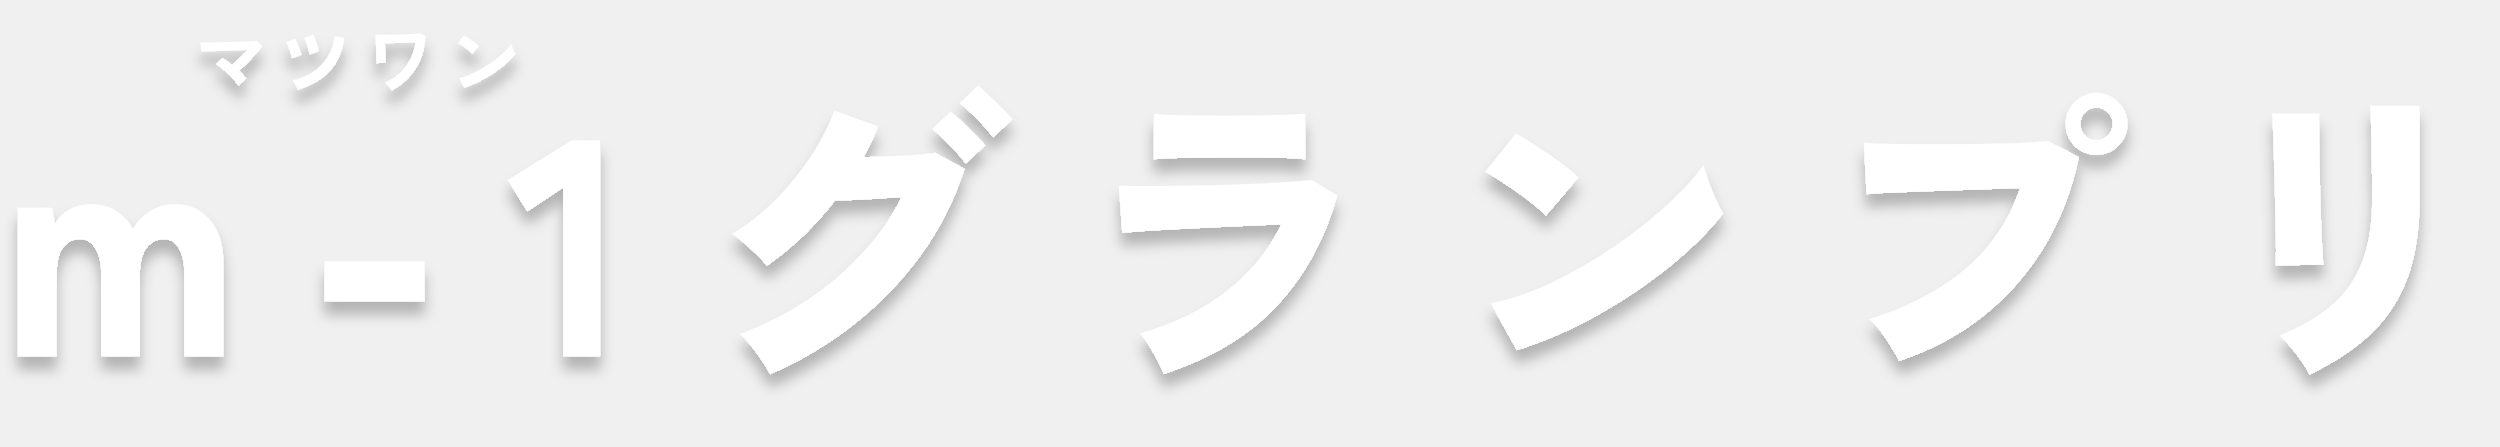
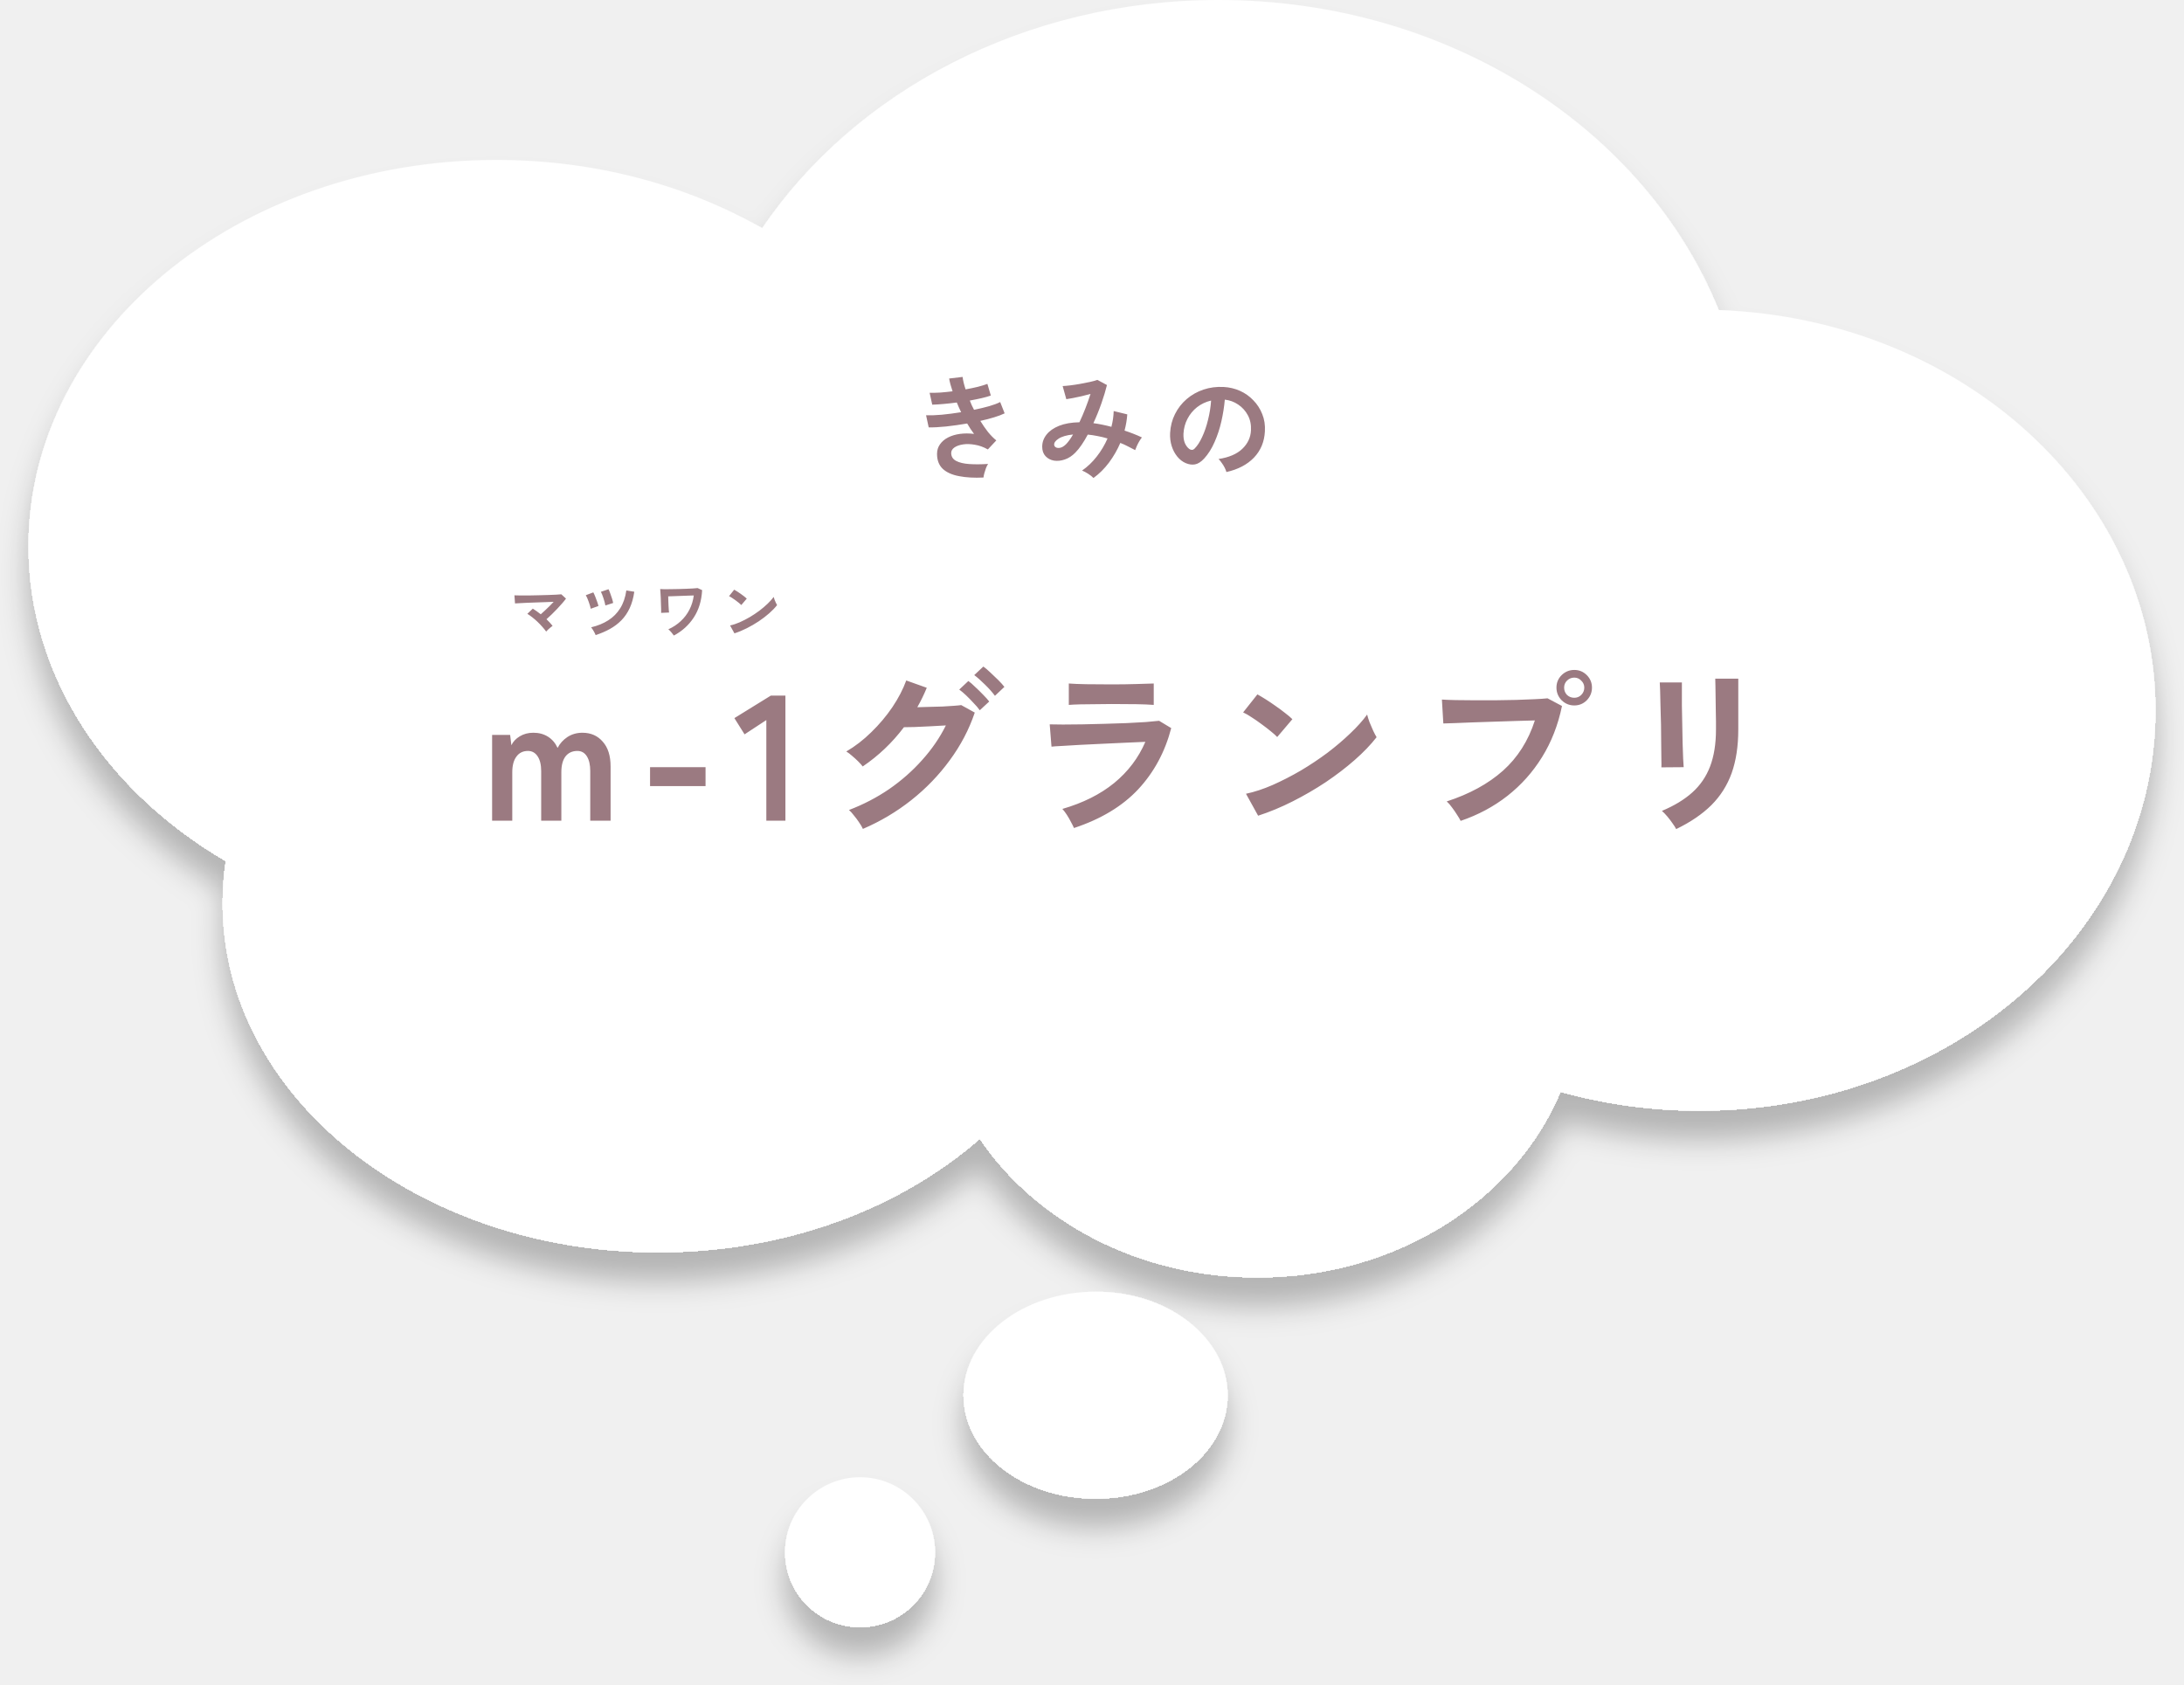
- <svg xmlns="http://www.w3.org/2000/svg" width="779" height="139" viewBox="0 0 779 139" fill="none">
-   <g filter="url(#filter0_d_532_193)">
-     <path d="M5.571 111V64.728H16.323L17.09 69.912C17.986 68.056 19.427 66.552 21.41 65.4C23.459 64.184 25.826 63.576 28.515 63.576C31.395 63.576 33.922 64.28 36.099 65.688C38.339 67.032 40.099 68.92 41.379 71.352C42.658 69.112 44.45 67.256 46.755 65.784C49.059 64.312 51.618 63.576 54.434 63.576C58.914 63.576 62.562 65.208 65.379 68.472C68.195 71.672 69.603 76.12 69.603 81.816V111H57.41V84.792C57.41 81.784 56.867 79.32 55.779 77.4C54.691 75.48 53.187 74.52 51.267 74.52C48.834 74.52 46.947 75.448 45.602 77.304C44.258 79.096 43.587 81.816 43.587 85.464V111H31.491V84.792C31.491 81.784 30.915 79.32 29.762 77.4C28.61 75.48 27.075 74.52 25.154 74.52C20.163 74.52 17.666 78.168 17.666 85.464V111H5.571ZM101.11 93.816V81.432H132.31V93.816H101.11ZM175.54 111V58.392L164.308 65.88L158.26 56.088L178.228 43.704H186.964V111H175.54ZM239.957 116.568C239.317 115.288 238.453 113.848 237.365 112.248C236.341 110.712 235.221 109.208 234.005 107.736C232.789 106.264 231.637 105.048 230.549 104.088C238.101 101.272 245.077 97.752 251.478 93.528C257.941 89.24 263.67 84.376 268.662 78.936C273.718 73.496 277.846 67.64 281.046 61.368C278.422 61.56 275.734 61.752 272.981 61.944C270.293 62.072 267.829 62.2 265.589 62.328C263.349 62.392 261.557 62.424 260.214 62.424C257.141 66.392 253.813 70.104 250.229 73.56C246.646 76.952 242.901 80.024 238.997 82.776C238.229 81.816 237.205 80.728 235.925 79.512C234.709 78.232 233.397 77.016 231.989 75.864C230.645 74.648 229.333 73.656 228.053 72.888C232.725 70.2 237.141 66.776 241.301 62.616C245.525 58.392 249.269 53.848 252.533 48.984C255.797 44.056 258.293 39.224 260.021 34.488L273.654 39.384C273.014 40.984 272.31 42.616 271.542 44.28C270.774 45.88 269.942 47.448 269.045 48.984C271.734 48.92 274.518 48.824 277.397 48.696C280.278 48.568 282.966 48.408 285.462 48.216C288.022 48.024 290.006 47.832 291.414 47.64L300.534 52.632C297.526 62.104 293.077 70.936 287.189 79.128C281.301 87.256 274.325 94.52 266.261 100.92C258.261 107.256 249.493 112.472 239.957 116.568ZM300.917 50.904C299.51 49.048 297.814 47.128 295.83 45.144C293.846 43.096 292.054 41.464 290.454 40.248L296.214 34.776C297.11 35.48 298.23 36.472 299.573 37.752C300.982 39.032 302.358 40.376 303.702 41.784C305.11 43.128 306.198 44.312 306.966 45.336L300.917 50.904ZM309.462 42.744C308.054 40.888 306.358 38.968 304.374 36.984C302.39 35 300.598 33.4 298.998 32.184L304.758 26.616C305.654 27.32 306.774 28.344 308.118 29.688C309.526 30.968 310.902 32.312 312.246 33.72C313.653 35.064 314.742 36.216 315.51 37.176L309.462 42.744ZM362.742 116.472C362.23 115.32 361.558 113.976 360.726 112.44C359.958 110.904 359.094 109.368 358.134 107.832C357.174 106.296 356.182 104.984 355.158 103.896C365.782 100.888 374.774 96.504 382.134 90.744C389.558 84.984 395.286 78.04 399.318 69.912C395.862 70.04 392.086 70.2 387.99 70.392C383.894 70.584 379.766 70.776 375.606 70.968C371.51 71.16 367.638 71.352 363.99 71.544C360.406 71.736 357.334 71.928 354.774 72.12C352.214 72.312 350.518 72.472 349.686 72.6L348.63 57.816C350.486 57.88 352.918 57.944 355.926 58.008C358.998 58.008 362.422 57.976 366.198 57.912C370.038 57.848 374.006 57.784 378.102 57.72C382.198 57.592 386.166 57.464 390.006 57.336C393.91 57.144 397.494 56.952 400.758 56.76C404.022 56.568 406.678 56.344 408.726 56.088L416.694 60.888C412.982 74.2 406.806 85.56 398.166 94.968C389.526 104.376 377.718 111.544 362.742 116.472ZM359.574 49.656V35.448C361.494 35.704 364.47 35.864 368.502 35.928C372.534 35.992 377.558 36.024 383.574 36.024C389.398 36.024 394.294 35.96 398.262 35.832C402.294 35.704 405.11 35.576 406.71 35.448V49.656C405.046 49.4 402.326 49.24 398.55 49.176C394.838 49.112 389.846 49.08 383.574 49.08C380.246 49.08 376.95 49.112 373.686 49.176C370.422 49.176 367.51 49.208 364.95 49.272C362.454 49.336 360.662 49.464 359.574 49.656ZM472.661 109.08L464.501 94.488C469.045 93.656 473.877 92.184 478.997 90.072C484.117 87.896 489.237 85.304 494.357 82.296C499.541 79.224 504.469 75.928 509.141 72.408C513.877 68.824 518.101 65.24 521.813 61.656C525.589 58.072 528.597 54.648 530.837 51.384C531.157 52.792 531.669 54.488 532.373 56.472C533.077 58.392 533.845 60.28 534.677 62.136C535.509 63.928 536.245 65.4 536.885 66.552C533.685 70.648 529.717 74.808 524.981 79.032C520.309 83.192 515.125 87.192 509.429 91.032C503.733 94.872 497.749 98.36 491.477 101.496C485.269 104.568 478.997 107.096 472.661 109.08ZM481.685 67.128C480.789 66.168 479.573 65.08 478.037 63.864C476.501 62.584 474.805 61.304 472.949 60.024C471.093 58.68 469.269 57.432 467.477 56.28C465.685 55.128 464.117 54.232 462.773 53.592L472.373 41.592C474.229 42.616 476.373 43.928 478.805 45.528C481.301 47.128 483.733 48.792 486.101 50.52C488.469 52.248 490.389 53.848 491.861 55.32L481.685 67.128ZM591.702 112.44C591.19 111.288 590.422 109.912 589.398 108.312C588.438 106.648 587.35 105.016 586.134 103.416C584.918 101.816 583.702 100.504 582.486 99.48C594.518 95.64 604.438 90.456 612.246 83.928C620.118 77.336 625.878 68.888 629.526 58.584C626.39 58.648 622.902 58.776 619.062 58.968C615.286 59.096 611.446 59.224 607.542 59.352C603.638 59.48 599.926 59.608 596.406 59.736C592.886 59.864 589.814 59.992 587.19 60.12C584.63 60.248 582.774 60.376 581.622 60.504L580.758 44.472C583.254 44.664 586.422 44.792 590.262 44.856C594.166 44.92 598.358 44.952 602.838 44.952C607.382 44.952 611.894 44.92 616.374 44.856C620.918 44.792 625.078 44.696 628.854 44.568C632.694 44.376 635.798 44.152 638.166 43.896L647.766 48.984C645.59 59.416 641.91 68.856 636.726 77.304C631.542 85.688 625.142 92.856 617.526 98.808C609.91 104.76 601.302 109.304 591.702 112.44ZM653.238 48.216C650.614 48.216 648.342 47.288 646.422 45.432C644.566 43.512 643.638 41.24 643.638 38.616C643.638 35.928 644.566 33.656 646.422 31.8C648.342 29.88 650.614 28.92 653.238 28.92C655.926 28.92 658.198 29.88 660.054 31.8C661.974 33.656 662.934 35.928 662.934 38.616C662.934 41.24 661.974 43.512 660.054 45.432C658.198 47.288 655.926 48.216 653.238 48.216ZM653.238 43.608C654.646 43.608 655.83 43.128 656.79 42.168C657.814 41.208 658.326 40.024 658.326 38.616C658.326 37.208 657.814 36.024 656.79 35.064C655.83 34.04 654.646 33.528 653.238 33.528C651.83 33.528 650.646 34.04 649.686 35.064C648.726 36.024 648.246 37.208 648.246 38.616C648.246 40.024 648.726 41.208 649.686 42.168C650.646 43.128 651.83 43.608 653.238 43.608ZM719.67 116.664C719.094 115.512 718.293 114.2 717.269 112.728C716.245 111.256 715.125 109.784 713.91 108.312C712.693 106.84 711.477 105.592 710.261 104.568C716.853 101.88 722.261 98.744 726.485 95.16C730.774 91.512 733.942 87.032 735.99 81.72C738.102 76.408 739.158 69.944 739.158 62.328V57.048C739.158 55.192 739.126 53.112 739.062 50.808C739.062 48.504 739.03 46.2 738.965 43.896C738.901 41.528 738.837 39.384 738.774 37.464C738.71 35.544 738.614 34.04 738.485 32.952H753.941V62.328C753.941 71.544 752.726 79.512 750.294 86.232C747.862 92.952 744.118 98.776 739.062 103.704C734.005 108.568 727.541 112.888 719.67 116.664ZM709.109 82.68C709.173 81.912 709.205 80.344 709.205 77.976C709.205 75.608 709.173 72.76 709.109 69.432C709.045 66.104 708.95 62.648 708.821 59.064C708.757 55.416 708.661 51.928 708.533 48.6C708.469 45.272 708.373 42.424 708.245 40.056C708.117 37.624 708.021 36.056 707.957 35.352H722.742C722.677 36.248 722.645 37.88 722.645 40.248C722.645 42.616 722.677 45.4 722.742 48.6C722.806 51.736 722.869 55.064 722.933 58.584C723.061 62.04 723.157 65.4 723.222 68.664C723.35 71.864 723.477 74.712 723.605 77.208C723.733 79.64 723.861 81.4 723.989 82.488L709.109 82.68Z" fill="white" />
+ <svg xmlns="http://www.w3.org/2000/svg" width="306" height="236" viewBox="0 0 306 236" fill="none">
+   <g filter="url(#filter0_d_686_1053)">
+     <path d="M302 99.515C302 69.31 274.84 44.679 240.806 43.446C230.571 18.129 203.064 0 170.737 0C143.54 0 119.755 12.833 106.797 31.982C96.22 25.948 83.39 22.413 69.56 22.413C33.353 22.413 4 46.637 4 76.518C4 94.74 14.915 110.857 31.644 120.661C31.349 122.611 31.197 124.597 31.197 126.61C31.197 153.603 58.512 175.485 92.207 175.485C110.058 175.485 126.119 169.343 137.276 159.553C145.163 171.198 159.632 179 176.174 179C195.67 179 212.284 168.164 218.643 152.975C224.785 154.702 231.332 155.634 238.126 155.634C273.403 155.634 302 130.509 302 99.515Z" fill="white" />
+     <path d="M120.5 228C126.299 228 131 223.299 131 217.5C131 211.701 126.299 207 120.5 207C114.701 207 110 211.701 110 217.5C110 223.299 114.701 228 120.5 228Z" fill="white" />
+     <path d="M153.5 210C163.717 210 172 203.508 172 195.5C172 187.492 163.717 181 153.5 181C143.283 181 135 187.492 135 195.5C135 203.508 143.283 210 153.5 210Z" fill="white" />
  </g>
-   <g filter="url(#filter1_d_532_193)">
-     <path d="M74.348 26.656C73.948 26.096 73.468 25.504 72.908 24.88C72.348 24.24 71.748 23.616 71.108 23.008C70.468 22.4 69.82 21.84 69.164 21.328C68.508 20.816 67.892 20.384 67.316 20.032L69.356 18.088C69.82 18.376 70.308 18.704 70.82 19.072C71.332 19.424 71.836 19.8 72.332 20.2C72.812 19.784 73.332 19.312 73.892 18.784C74.468 18.256 75.036 17.712 75.596 17.152C76.156 16.592 76.676 16.056 77.156 15.544C76.244 15.576 75.22 15.616 74.084 15.664C72.964 15.696 71.812 15.736 70.628 15.784C69.46 15.816 68.34 15.856 67.268 15.904C66.212 15.952 65.276 16 64.46 16.048C63.66 16.08 63.076 16.112 62.708 16.144L62.492 13.12C63.036 13.152 63.772 13.168 64.7 13.168C65.644 13.168 66.692 13.168 67.844 13.168C69.012 13.152 70.204 13.128 71.42 13.096C72.652 13.064 73.828 13.032 74.948 13C76.084 12.968 77.092 12.928 77.972 12.88C78.868 12.832 79.548 12.784 80.012 12.736L81.764 14.344C81.38 14.872 80.9 15.464 80.324 16.12C79.764 16.776 79.148 17.456 78.476 18.16C77.82 18.864 77.14 19.552 76.436 20.224C75.748 20.896 75.092 21.504 74.468 22.048C74.9 22.464 75.308 22.88 75.692 23.296C76.092 23.712 76.444 24.12 76.748 24.52C76.54 24.664 76.284 24.864 75.98 25.12C75.676 25.376 75.372 25.64 75.068 25.912C74.78 26.184 74.54 26.432 74.348 26.656ZM92.828 27.976C92.668 27.544 92.42 27.04 92.084 26.464C91.748 25.888 91.436 25.424 91.148 25.072C93.596 24.496 95.732 23.624 97.556 22.456C99.396 21.288 100.884 19.784 102.02 17.944C103.172 16.104 103.932 13.888 104.3 11.296L107.276 11.776C106.94 14.112 106.364 16.16 105.548 17.92C104.732 19.664 103.7 21.176 102.452 22.456C101.204 23.72 99.772 24.8 98.156 25.696C96.54 26.592 94.764 27.352 92.828 27.976ZM91.004 18.136C90.956 17.816 90.86 17.424 90.716 16.96C90.588 16.496 90.428 16.016 90.236 15.52C90.06 15.008 89.876 14.536 89.684 14.104C89.492 13.672 89.316 13.328 89.156 13.072L91.964 12.016C92.172 12.384 92.404 12.888 92.66 13.528C92.916 14.152 93.156 14.792 93.38 15.448C93.62 16.104 93.788 16.656 93.884 17.104L91.004 18.136ZM96.476 16.912C96.428 16.592 96.34 16.2 96.212 15.736C96.1 15.256 95.956 14.768 95.78 14.272C95.62 13.76 95.452 13.288 95.276 12.856C95.1 12.408 94.94 12.056 94.796 11.8L97.652 10.84C97.844 11.208 98.052 11.712 98.276 12.352C98.516 12.992 98.74 13.64 98.948 14.296C99.156 14.952 99.3 15.512 99.38 15.976L96.476 16.912ZM122.06 28.144C121.804 27.776 121.492 27.376 121.124 26.944C120.756 26.496 120.38 26.12 119.996 25.816C121.772 25.016 123.324 23.992 124.652 22.744C125.996 21.496 127.076 20.064 127.892 18.448C128.724 16.816 129.26 15.056 129.5 13.168C128.876 13.184 128.14 13.208 127.292 13.24C126.444 13.272 125.564 13.304 124.652 13.336C123.756 13.368 122.892 13.4 122.06 13.432C121.228 13.464 120.524 13.488 119.948 13.504C119.964 14.032 119.98 14.6 119.996 15.208C120.028 15.816 120.052 16.416 120.068 17.008C120.1 17.6 120.132 18.128 120.164 18.592C120.196 19.04 120.228 19.36 120.26 19.552L117.308 19.672C117.324 19.448 117.324 19.04 117.308 18.448C117.292 17.84 117.268 17.152 117.236 16.384C117.22 15.6 117.196 14.824 117.164 14.056C117.132 13.272 117.092 12.584 117.044 11.992C117.012 11.384 116.98 10.976 116.948 10.768C117.284 10.8 117.804 10.824 118.508 10.84C119.212 10.84 120.02 10.832 120.932 10.816C121.86 10.8 122.82 10.784 123.812 10.768C124.82 10.736 125.796 10.704 126.74 10.672C127.684 10.624 128.524 10.584 129.26 10.552C129.996 10.504 130.556 10.456 130.94 10.408L132.62 11.176C132.412 15.128 131.372 18.536 129.5 21.4C127.644 24.248 125.164 26.496 122.06 28.144ZM144.692 27.328L143.06 24.376C144.196 24.136 145.388 23.744 146.636 23.2C147.9 22.64 149.164 21.992 150.428 21.256C151.692 20.504 152.892 19.704 154.028 18.856C155.164 17.992 156.188 17.12 157.1 16.24C158.028 15.36 158.78 14.52 159.356 13.72C159.42 13.992 159.524 14.328 159.668 14.728C159.828 15.128 159.996 15.52 160.172 15.904C160.348 16.272 160.5 16.56 160.628 16.768C159.844 17.776 158.86 18.8 157.676 19.84C156.508 20.864 155.212 21.856 153.788 22.816C152.364 23.76 150.876 24.624 149.324 25.408C147.772 26.192 146.228 26.832 144.692 27.328ZM147.26 16.744C147.052 16.52 146.756 16.256 146.372 15.952C146.004 15.648 145.588 15.328 145.124 14.992C144.676 14.656 144.236 14.352 143.804 14.08C143.372 13.792 142.996 13.576 142.676 13.432L144.596 11.008C144.916 11.184 145.292 11.408 145.724 11.68C146.156 11.952 146.596 12.248 147.044 12.568C147.508 12.888 147.94 13.208 148.34 13.528C148.74 13.832 149.06 14.104 149.3 14.344L147.26 16.744Z" fill="white" />
-   </g>
+   <path d="M68.95 115V102.975H71.475L71.65 104.425C71.884 103.925 72.275 103.508 72.825 103.175C73.375 102.842 74.009 102.675 74.725 102.675C75.509 102.675 76.192 102.858 76.775 103.225C77.359 103.592 77.809 104.117 78.125 104.8C78.442 104.183 78.9 103.675 79.5 103.275C80.117 102.875 80.817 102.675 81.6 102.675C82.784 102.675 83.734 103.092 84.45 103.925C85.184 104.742 85.55 105.9 85.55 107.4V115H82.7V108.05C82.7 107.167 82.542 106.475 82.225 105.975C81.909 105.475 81.467 105.225 80.9 105.225C80.184 105.225 79.625 105.483 79.225 106C78.842 106.517 78.65 107.25 78.65 108.2V115H75.825V108.05C75.825 107.167 75.659 106.475 75.325 105.975C74.992 105.475 74.542 105.225 73.975 105.225C73.275 105.225 72.734 105.492 72.35 106.025C71.967 106.542 71.775 107.267 71.775 108.2V115H68.95ZM91.079 110.15V107.5H98.854V110.15H91.079ZM107.37 115V100.9L104.32 102.9L102.895 100.625L107.995 97.475H110.045V115H107.37ZM120.9 116.15C120.783 115.883 120.608 115.583 120.375 115.25C120.158 114.917 119.916 114.592 119.65 114.275C119.4 113.942 119.166 113.683 118.95 113.5C120.966 112.733 122.841 111.758 124.575 110.575C126.308 109.375 127.85 108.017 129.2 106.5C130.566 104.983 131.675 103.367 132.525 101.65C131.825 101.683 131.075 101.725 130.275 101.775C129.491 101.808 128.766 101.842 128.1 101.875C127.45 101.892 126.966 101.9 126.65 101.9C125.016 104.067 123.091 105.9 120.875 107.4C120.725 107.2 120.516 106.967 120.25 106.7C119.983 106.433 119.7 106.175 119.4 105.925C119.1 105.658 118.825 105.45 118.575 105.3C119.808 104.583 120.975 103.683 122.075 102.6C123.191 101.517 124.175 100.35 125.025 99.1C125.875 97.833 126.525 96.583 126.975 95.35L129.85 96.375C129.466 97.308 129.025 98.217 128.525 99.1C129.058 99.083 129.633 99.067 130.25 99.05C130.883 99.033 131.491 99.017 132.075 99C132.675 98.967 133.2 98.933 133.65 98.9C134.116 98.867 134.458 98.833 134.675 98.8L136.575 99.85C135.775 102.217 134.608 104.442 133.075 106.525C131.558 108.608 129.758 110.475 127.675 112.125C125.608 113.758 123.35 115.1 120.9 116.15ZM139.4 97.5C139.033 97 138.566 96.475 138 95.925C137.433 95.358 136.933 94.917 136.5 94.6L137.775 93.4C138.041 93.583 138.366 93.858 138.75 94.225C139.133 94.575 139.508 94.933 139.875 95.3C140.241 95.667 140.525 95.983 140.725 96.25L139.4 97.5ZM137.275 99.525C137.041 99.192 136.75 98.85 136.4 98.5C136.066 98.133 135.725 97.783 135.375 97.45C135.025 97.117 134.7 96.842 134.4 96.625L135.675 95.425C135.941 95.608 136.258 95.883 136.625 96.25C137.008 96.6 137.383 96.967 137.75 97.35C138.116 97.717 138.4 98.033 138.6 98.3L137.275 99.525ZM150.475 116.025C150.375 115.792 150.233 115.508 150.05 115.175C149.883 114.842 149.691 114.508 149.475 114.175C149.258 113.842 149.05 113.567 148.85 113.35C151.733 112.517 154.15 111.308 156.1 109.725C158.05 108.125 159.508 106.2 160.475 103.95C159.641 103.983 158.691 104.025 157.625 104.075C156.575 104.125 155.5 104.175 154.4 104.225C153.316 104.275 152.283 104.325 151.3 104.375C150.333 104.425 149.491 104.475 148.775 104.525C148.075 104.558 147.591 104.592 147.325 104.625L147.075 101.5C147.508 101.517 148.125 101.525 148.925 101.525C149.725 101.525 150.625 101.517 151.625 101.5C152.625 101.483 153.658 101.458 154.725 101.425C155.791 101.392 156.825 101.358 157.825 101.325C158.841 101.275 159.75 101.225 160.55 101.175C161.35 101.108 161.966 101.05 162.4 101L164.1 102.025C163.233 105.358 161.691 108.217 159.475 110.6C157.258 112.967 154.258 114.775 150.475 116.025ZM149.75 98.775V95.775C150.383 95.825 151.208 95.858 152.225 95.875C153.241 95.892 154.416 95.9 155.75 95.9C157.033 95.9 158.183 95.883 159.2 95.85C160.216 95.817 161.033 95.792 161.65 95.775V98.775C161.016 98.725 160.216 98.692 159.25 98.675C158.3 98.658 157.133 98.65 155.75 98.65C155 98.65 154.233 98.658 153.45 98.675C152.683 98.675 151.966 98.683 151.3 98.7C150.65 98.717 150.133 98.742 149.75 98.775ZM176.275 114.3L174.575 111.225C175.758 110.975 177 110.567 178.3 110C179.616 109.417 180.933 108.742 182.25 107.975C183.566 107.192 184.816 106.358 186 105.475C187.183 104.575 188.25 103.667 189.2 102.75C190.166 101.833 190.95 100.958 191.55 100.125C191.616 100.408 191.725 100.758 191.875 101.175C192.041 101.592 192.216 102 192.4 102.4C192.583 102.783 192.741 103.083 192.875 103.3C192.058 104.35 191.033 105.417 189.8 106.5C188.583 107.567 187.233 108.6 185.75 109.6C184.266 110.583 182.716 111.483 181.1 112.3C179.483 113.117 177.875 113.783 176.275 114.3ZM178.95 103.275C178.733 103.042 178.425 102.767 178.025 102.45C177.641 102.133 177.208 101.8 176.725 101.45C176.258 101.1 175.8 100.783 175.35 100.5C174.9 100.2 174.508 99.975 174.175 99.825L176.175 97.3C176.508 97.483 176.9 97.717 177.35 98C177.8 98.283 178.258 98.592 178.725 98.925C179.208 99.258 179.658 99.592 180.075 99.925C180.491 100.242 180.825 100.525 181.075 100.775L178.95 103.275ZM204.65 115.025C204.55 114.808 204.383 114.525 204.15 114.175C203.933 113.825 203.691 113.475 203.425 113.125C203.175 112.775 202.933 112.5 202.7 112.3C205.883 111.267 208.508 109.833 210.575 108C212.641 106.15 214.133 103.8 215.05 100.95C214.266 100.967 213.375 100.992 212.375 101.025C211.391 101.058 210.375 101.092 209.325 101.125C208.275 101.158 207.266 101.192 206.3 101.225C205.35 101.258 204.516 101.292 203.8 101.325C203.083 101.342 202.558 101.358 202.225 101.375L202.025 98.025C202.508 98.058 203.141 98.083 203.925 98.1C204.725 98.117 205.6 98.125 206.55 98.125C207.5 98.125 208.483 98.125 209.5 98.125C210.516 98.108 211.491 98.092 212.425 98.075C213.375 98.042 214.233 98.008 215 97.975C215.766 97.942 216.375 97.9 216.825 97.85L218.85 98.925C218.3 101.592 217.366 103.983 216.05 106.1C214.75 108.2 213.133 110.008 211.2 111.525C209.283 113.025 207.1 114.192 204.65 115.025ZM220.575 98.85C219.891 98.85 219.3 98.608 218.8 98.125C218.316 97.625 218.075 97.033 218.075 96.35C218.075 95.667 218.316 95.083 218.8 94.6C219.3 94.117 219.891 93.875 220.575 93.875C221.258 93.875 221.841 94.117 222.325 94.6C222.808 95.083 223.05 95.667 223.05 96.35C223.05 97.033 222.808 97.625 222.325 98.125C221.841 98.608 221.258 98.85 220.575 98.85ZM220.575 97.775C220.958 97.775 221.283 97.642 221.55 97.375C221.833 97.092 221.975 96.75 221.975 96.35C221.975 95.967 221.833 95.642 221.55 95.375C221.283 95.092 220.958 94.95 220.575 94.95C220.175 94.95 219.833 95.092 219.55 95.375C219.283 95.642 219.15 95.967 219.15 96.35C219.15 96.75 219.283 97.092 219.55 97.375C219.833 97.642 220.175 97.775 220.575 97.775ZM234.85 116.175C234.733 115.942 234.558 115.667 234.325 115.35C234.108 115.033 233.866 114.717 233.6 114.4C233.333 114.083 233.083 113.825 232.85 113.625C234.566 112.908 235.983 112.05 237.1 111.05C238.216 110.05 239.05 108.833 239.6 107.4C240.15 105.95 240.425 104.225 240.425 102.225V101.075C240.425 100.708 240.416 100.233 240.4 99.65C240.4 99.067 240.391 98.467 240.375 97.85C240.375 97.233 240.366 96.675 240.35 96.175C240.35 95.675 240.341 95.317 240.325 95.1H243.55V102.225C243.55 104.558 243.241 106.592 242.625 108.325C242.008 110.042 241.058 111.542 239.775 112.825C238.491 114.092 236.85 115.208 234.85 116.175ZM232.775 107.525C232.791 107.375 232.791 107.008 232.775 106.425C232.775 105.825 232.766 105.1 232.75 104.25C232.75 103.4 232.741 102.508 232.725 101.575C232.708 100.642 232.683 99.75 232.65 98.9C232.633 98.05 232.616 97.333 232.6 96.75C232.583 96.15 232.566 95.775 232.55 95.625H235.65C235.65 95.808 235.65 96.192 235.65 96.775C235.65 97.358 235.65 98.067 235.65 98.9C235.666 99.717 235.683 100.575 235.7 101.475C235.716 102.375 235.733 103.25 235.75 104.1C235.783 104.933 235.808 105.658 235.825 106.275C235.858 106.875 235.883 107.283 235.9 107.5L232.775 107.525Z" fill="#9B7A81" />
+   <path d="M137.8 66.912C136.499 66.976 135.357 66.912 134.376 66.72C133.395 66.539 132.632 66.197 132.088 65.696C131.555 65.184 131.288 64.485 131.288 63.6C131.288 63.088 131.427 62.64 131.704 62.256C131.981 61.861 132.36 61.541 132.84 61.296C133.32 61.051 133.869 60.885 134.488 60.8C135.117 60.715 135.779 60.715 136.472 60.8C136.301 60.576 136.136 60.341 135.976 60.096C135.816 59.851 135.661 59.6 135.512 59.344C134.509 59.515 133.528 59.653 132.568 59.76C131.619 59.856 130.803 59.899 130.12 59.888L129.752 58.192C130.349 58.213 131.085 58.187 131.96 58.112C132.835 58.027 133.736 57.909 134.664 57.76C134.44 57.301 134.237 56.848 134.056 56.4C133.416 56.485 132.792 56.555 132.184 56.608C131.587 56.661 131.064 56.693 130.616 56.704L130.248 55.04C130.685 55.051 131.181 55.04 131.736 55.008C132.301 54.965 132.877 54.907 133.464 54.832C133.229 54.139 133.069 53.541 132.984 53.04L134.872 52.816C134.925 53.296 135.064 53.877 135.288 54.56C135.885 54.453 136.451 54.336 136.984 54.208C137.528 54.069 137.981 53.931 138.344 53.792L138.824 55.424C138.472 55.552 138.04 55.675 137.528 55.792C137.016 55.909 136.467 56.021 135.88 56.128C135.965 56.341 136.056 56.56 136.152 56.784C136.259 56.997 136.365 57.211 136.472 57.424C137.251 57.264 137.96 57.093 138.6 56.912C139.251 56.72 139.763 56.528 140.136 56.336L140.76 57.92C140.365 58.112 139.869 58.299 139.272 58.48C138.685 58.661 138.045 58.827 137.352 58.976C137.693 59.531 138.051 60.048 138.424 60.528C138.808 60.997 139.197 61.392 139.592 61.712L138.408 62.976C137.8 62.635 137.192 62.416 136.584 62.32C135.987 62.213 135.437 62.197 134.936 62.272C134.435 62.347 134.029 62.491 133.72 62.704C133.421 62.917 133.272 63.173 133.272 63.472C133.272 63.963 133.496 64.331 133.944 64.576C134.403 64.821 135.021 64.971 135.8 65.024C136.579 65.077 137.459 65.072 138.44 65.008C138.333 65.168 138.232 65.371 138.136 65.616C138.051 65.851 137.976 66.085 137.912 66.32C137.848 66.555 137.811 66.752 137.8 66.912ZM153.208 66.976C153.037 66.795 152.787 66.597 152.456 66.384C152.136 66.181 151.853 66.032 151.608 65.936C152.365 65.413 153.048 64.763 153.656 63.984C154.275 63.195 154.781 62.347 155.176 61.44C154.717 61.301 154.253 61.189 153.784 61.104C153.315 61.008 152.856 60.939 152.408 60.896C152.131 61.419 151.843 61.899 151.544 62.336C151.256 62.763 150.963 63.125 150.664 63.424C150.216 63.883 149.725 64.203 149.192 64.384C148.669 64.565 148.163 64.619 147.672 64.544C147.192 64.459 146.797 64.251 146.488 63.92C146.179 63.589 146.024 63.147 146.024 62.592C146.024 61.973 146.227 61.408 146.632 60.896C147.037 60.384 147.624 59.973 148.392 59.664C149.171 59.355 150.12 59.189 151.24 59.168C151.528 58.56 151.805 57.915 152.072 57.232C152.339 56.549 152.579 55.872 152.792 55.2C152.397 55.307 151.981 55.413 151.544 55.52C151.117 55.616 150.712 55.701 150.328 55.776C149.955 55.851 149.645 55.904 149.4 55.936L148.888 54.096C149.165 54.085 149.523 54.053 149.96 54C150.397 53.947 150.856 53.877 151.336 53.792C151.827 53.707 152.285 53.616 152.712 53.52C153.149 53.424 153.496 53.328 153.752 53.232L155.096 53.952C154.915 54.699 154.659 55.547 154.328 56.496C153.997 57.445 153.619 58.379 153.192 59.296C153.597 59.349 154.008 59.419 154.424 59.504C154.851 59.589 155.283 59.691 155.72 59.808C155.816 59.435 155.891 59.067 155.944 58.704C155.997 58.331 156.029 57.963 156.04 57.6L157.944 58.064C157.891 58.811 157.763 59.568 157.56 60.336C157.987 60.475 158.403 60.624 158.808 60.784C159.224 60.944 159.619 61.115 159.992 61.296C159.885 61.424 159.768 61.595 159.64 61.808C159.512 62.021 159.395 62.245 159.288 62.48C159.192 62.704 159.112 62.901 159.048 63.072C158.717 62.891 158.376 62.715 158.024 62.544C157.683 62.363 157.331 62.203 156.968 62.064C156.552 63.035 156.024 63.952 155.384 64.816C154.744 65.669 154.019 66.389 153.208 66.976ZM147.704 62.368C147.725 62.507 147.816 62.619 147.976 62.704C148.136 62.779 148.333 62.789 148.568 62.736C148.813 62.683 149.075 62.523 149.352 62.256C149.501 62.107 149.661 61.915 149.832 61.68C150.003 61.445 150.173 61.179 150.344 60.88C149.437 60.976 148.76 61.173 148.312 61.472C147.864 61.76 147.661 62.059 147.704 62.368ZM171.832 66.144C171.789 65.973 171.709 65.771 171.592 65.536C171.475 65.301 171.336 65.077 171.176 64.864C171.027 64.64 170.877 64.459 170.728 64.32C172.189 64.096 173.299 63.621 174.056 62.896C174.824 62.16 175.229 61.296 175.272 60.304C175.315 59.515 175.171 58.811 174.84 58.192C174.509 57.573 174.056 57.072 173.48 56.688C172.915 56.304 172.291 56.075 171.608 56C171.523 56.992 171.363 58.005 171.128 59.04C170.893 60.075 170.573 61.045 170.168 61.952C169.773 62.859 169.288 63.627 168.712 64.256C168.275 64.725 167.848 64.997 167.432 65.072C167.027 65.147 166.595 65.088 166.136 64.896C165.688 64.704 165.293 64.4 164.952 63.984C164.611 63.568 164.349 63.077 164.168 62.512C163.987 61.936 163.912 61.323 163.944 60.672C163.997 59.701 164.227 58.816 164.632 58.016C165.037 57.205 165.581 56.507 166.264 55.92C166.947 55.333 167.731 54.891 168.616 54.592C169.501 54.293 170.445 54.171 171.448 54.224C172.259 54.267 173.021 54.448 173.736 54.768C174.451 55.088 175.075 55.531 175.608 56.096C176.152 56.651 176.568 57.296 176.856 58.032C177.155 58.768 177.277 59.573 177.224 60.448C177.149 61.909 176.637 63.136 175.688 64.128C174.739 65.109 173.453 65.781 171.832 66.144ZM166.632 62.912C166.749 62.997 166.872 63.04 167 63.04C167.128 63.04 167.256 62.976 167.384 62.848C167.768 62.464 168.12 61.92 168.44 61.216C168.771 60.512 169.043 59.717 169.256 58.832C169.48 57.947 169.624 57.045 169.688 56.128C168.952 56.299 168.296 56.608 167.72 57.056C167.155 57.504 166.707 58.048 166.376 58.688C166.045 59.317 165.859 60.011 165.816 60.768C165.795 61.269 165.859 61.707 166.008 62.08C166.168 62.443 166.376 62.72 166.632 62.912Z" fill="#9B7A81" />
+   <path d="M76.523 88.496C76.373 88.286 76.193 88.064 75.983 87.83C75.773 87.59 75.548 87.356 75.308 87.128C75.068 86.9 74.825 86.69 74.579 86.498C74.333 86.306 74.102 86.144 73.886 86.012L74.651 85.283C74.825 85.391 75.008 85.514 75.2 85.652C75.392 85.784 75.581 85.925 75.767 86.075C75.947 85.919 76.142 85.742 76.352 85.544C76.568 85.346 76.781 85.142 76.991 84.932C77.201 84.722 77.396 84.521 77.576 84.329C77.234 84.341 76.85 84.356 76.424 84.374C76.004 84.386 75.572 84.401 75.128 84.419C74.69 84.431 74.27 84.446 73.868 84.464C73.472 84.482 73.121 84.5 72.815 84.518C72.515 84.53 72.296 84.542 72.158 84.554L72.077 83.42C72.281 83.432 72.557 83.438 72.905 83.438C73.259 83.438 73.652 83.438 74.084 83.438C74.522 83.432 74.969 83.423 75.425 83.411C75.887 83.399 76.328 83.387 76.748 83.375C77.174 83.363 77.552 83.348 77.882 83.33C78.218 83.312 78.473 83.294 78.647 83.276L79.304 83.879C79.16 84.077 78.98 84.299 78.764 84.545C78.554 84.791 78.323 85.046 78.071 85.31C77.825 85.574 77.57 85.832 77.306 86.084C77.048 86.336 76.802 86.564 76.568 86.768C76.73 86.924 76.883 87.08 77.027 87.236C77.177 87.392 77.309 87.545 77.423 87.695C77.345 87.749 77.249 87.824 77.135 87.92C77.021 88.016 76.907 88.115 76.793 88.217C76.685 88.319 76.595 88.412 76.523 88.496ZM83.453 88.991C83.393 88.829 83.3 88.64 83.174 88.424C83.048 88.208 82.931 88.034 82.823 87.902C83.741 87.686 84.542 87.359 85.226 86.921C85.916 86.483 86.474 85.919 86.9 85.229C87.332 84.539 87.617 83.708 87.755 82.736L88.871 82.916C88.745 83.792 88.529 84.56 88.223 85.22C87.917 85.874 87.53 86.441 87.062 86.921C86.594 87.395 86.057 87.8 85.451 88.136C84.845 88.472 84.179 88.757 83.453 88.991ZM82.769 85.301C82.751 85.181 82.715 85.034 82.661 84.86C82.613 84.686 82.553 84.506 82.481 84.32C82.415 84.128 82.346 83.951 82.274 83.789C82.202 83.627 82.136 83.498 82.076 83.402L83.129 83.006C83.207 83.144 83.294 83.333 83.39 83.573C83.486 83.807 83.576 84.047 83.66 84.293C83.75 84.539 83.813 84.746 83.849 84.914L82.769 85.301ZM84.821 84.842C84.803 84.722 84.77 84.575 84.722 84.401C84.68 84.221 84.626 84.038 84.56 83.852C84.5 83.66 84.437 83.483 84.371 83.321C84.305 83.153 84.245 83.021 84.191 82.925L85.262 82.565C85.334 82.703 85.412 82.892 85.496 83.132C85.586 83.372 85.67 83.615 85.748 83.861C85.826 84.107 85.88 84.317 85.91 84.491L84.821 84.842ZM94.415 89.054C94.319 88.916 94.202 88.766 94.064 88.604C93.926 88.436 93.785 88.295 93.641 88.181C94.307 87.881 94.889 87.497 95.387 87.029C95.891 86.561 96.296 86.024 96.602 85.418C96.914 84.806 97.115 84.146 97.205 83.438C96.971 83.444 96.695 83.453 96.377 83.465C96.059 83.477 95.729 83.489 95.387 83.501C95.051 83.513 94.727 83.525 94.415 83.537C94.103 83.549 93.839 83.558 93.623 83.564C93.629 83.762 93.635 83.975 93.641 84.203C93.653 84.431 93.662 84.656 93.668 84.878C93.68 85.1 93.692 85.298 93.704 85.472C93.716 85.64 93.728 85.76 93.74 85.832L92.633 85.877C92.639 85.793 92.639 85.64 92.633 85.418C92.627 85.19 92.618 84.932 92.606 84.644C92.6 84.35 92.591 84.059 92.579 83.771C92.567 83.477 92.552 83.219 92.534 82.997C92.522 82.769 92.51 82.616 92.498 82.538C92.624 82.55 92.819 82.559 93.083 82.565C93.347 82.565 93.65 82.562 93.992 82.556C94.34 82.55 94.7 82.544 95.072 82.538C95.45 82.526 95.816 82.514 96.17 82.502C96.524 82.484 96.839 82.469 97.115 82.457C97.391 82.439 97.601 82.421 97.745 82.403L98.375 82.691C98.297 84.173 97.907 85.451 97.205 86.525C96.509 87.593 95.579 88.436 94.415 89.054ZM102.902 88.748L102.29 87.641C102.716 87.551 103.163 87.404 103.631 87.2C104.105 86.99 104.579 86.747 105.053 86.471C105.527 86.189 105.977 85.889 106.403 85.571C106.829 85.247 107.213 84.92 107.555 84.59C107.903 84.26 108.185 83.945 108.401 83.645C108.425 83.747 108.464 83.873 108.518 84.023C108.578 84.173 108.641 84.32 108.707 84.464C108.773 84.602 108.83 84.71 108.878 84.788C108.584 85.166 108.215 85.55 107.771 85.94C107.333 86.324 106.847 86.696 106.313 87.056C105.779 87.41 105.221 87.734 104.639 88.028C104.057 88.322 103.478 88.562 102.902 88.748ZM103.865 84.779C103.787 84.695 103.676 84.596 103.532 84.482C103.394 84.368 103.238 84.248 103.064 84.122C102.896 83.996 102.731 83.882 102.569 83.78C102.407 83.672 102.266 83.591 102.146 83.537L102.866 82.628C102.986 82.694 103.127 82.778 103.289 82.88C103.451 82.982 103.616 83.093 103.784 83.213C103.958 83.333 104.12 83.453 104.27 83.573C104.42 83.687 104.54 83.789 104.63 83.879L103.865 84.779Z" fill="#9B7A81" />
  <defs>
-     <filter id="filter0_d_532_193" x="1.57" y="26.616" width="756.371" height="98.048" filterUnits="userSpaceOnUse" color-interpolation-filters="sRGB">
+     <filter id="filter0_d_686_1053" x="0" y="0" width="306" height="236" filterUnits="userSpaceOnUse" color-interpolation-filters="sRGB">
      <feFlood flood-opacity="0" result="BackgroundImageFix" />
      <feColorMatrix in="SourceAlpha" type="matrix" values="0 0 0 0 0 0 0 0 0 0 0 0 0 0 0 0 0 0 127 0" result="hardAlpha" />
      <feOffset dy="4" />
      <feGaussianBlur stdDeviation="2" />
      <feComposite in2="hardAlpha" operator="out" />
      <feColorMatrix type="matrix" values="0 0 0 0 0 0 0 0 0 0 0 0 0 0 0 0 0 0 0.25 0" />
-       <feBlend mode="normal" in2="BackgroundImageFix" result="effect1_dropShadow_532_193" />
-       <feBlend mode="normal" in="SourceGraphic" in2="effect1_dropShadow_532_193" result="shape" />
-     </filter>
-     <filter id="filter1_d_532_193" x="58.492" y="10.408" width="106.136" height="25.736" filterUnits="userSpaceOnUse" color-interpolation-filters="sRGB">
-       <feFlood flood-opacity="0" result="BackgroundImageFix" />
-       <feColorMatrix in="SourceAlpha" type="matrix" values="0 0 0 0 0 0 0 0 0 0 0 0 0 0 0 0 0 0 127 0" result="hardAlpha" />
-       <feOffset dy="4" />
-       <feGaussianBlur stdDeviation="2" />
-       <feComposite in2="hardAlpha" operator="out" />
-       <feColorMatrix type="matrix" values="0 0 0 0 0 0 0 0 0 0 0 0 0 0 0 0 0 0 0.25 0" />
-       <feBlend mode="normal" in2="BackgroundImageFix" result="effect1_dropShadow_532_193" />
-       <feBlend mode="normal" in="SourceGraphic" in2="effect1_dropShadow_532_193" result="shape" />
+       <feBlend mode="normal" in2="BackgroundImageFix" result="effect1_dropShadow_686_1053" />
+       <feBlend mode="normal" in="SourceGraphic" in2="effect1_dropShadow_686_1053" result="shape" />
    </filter>
  </defs>
</svg>
